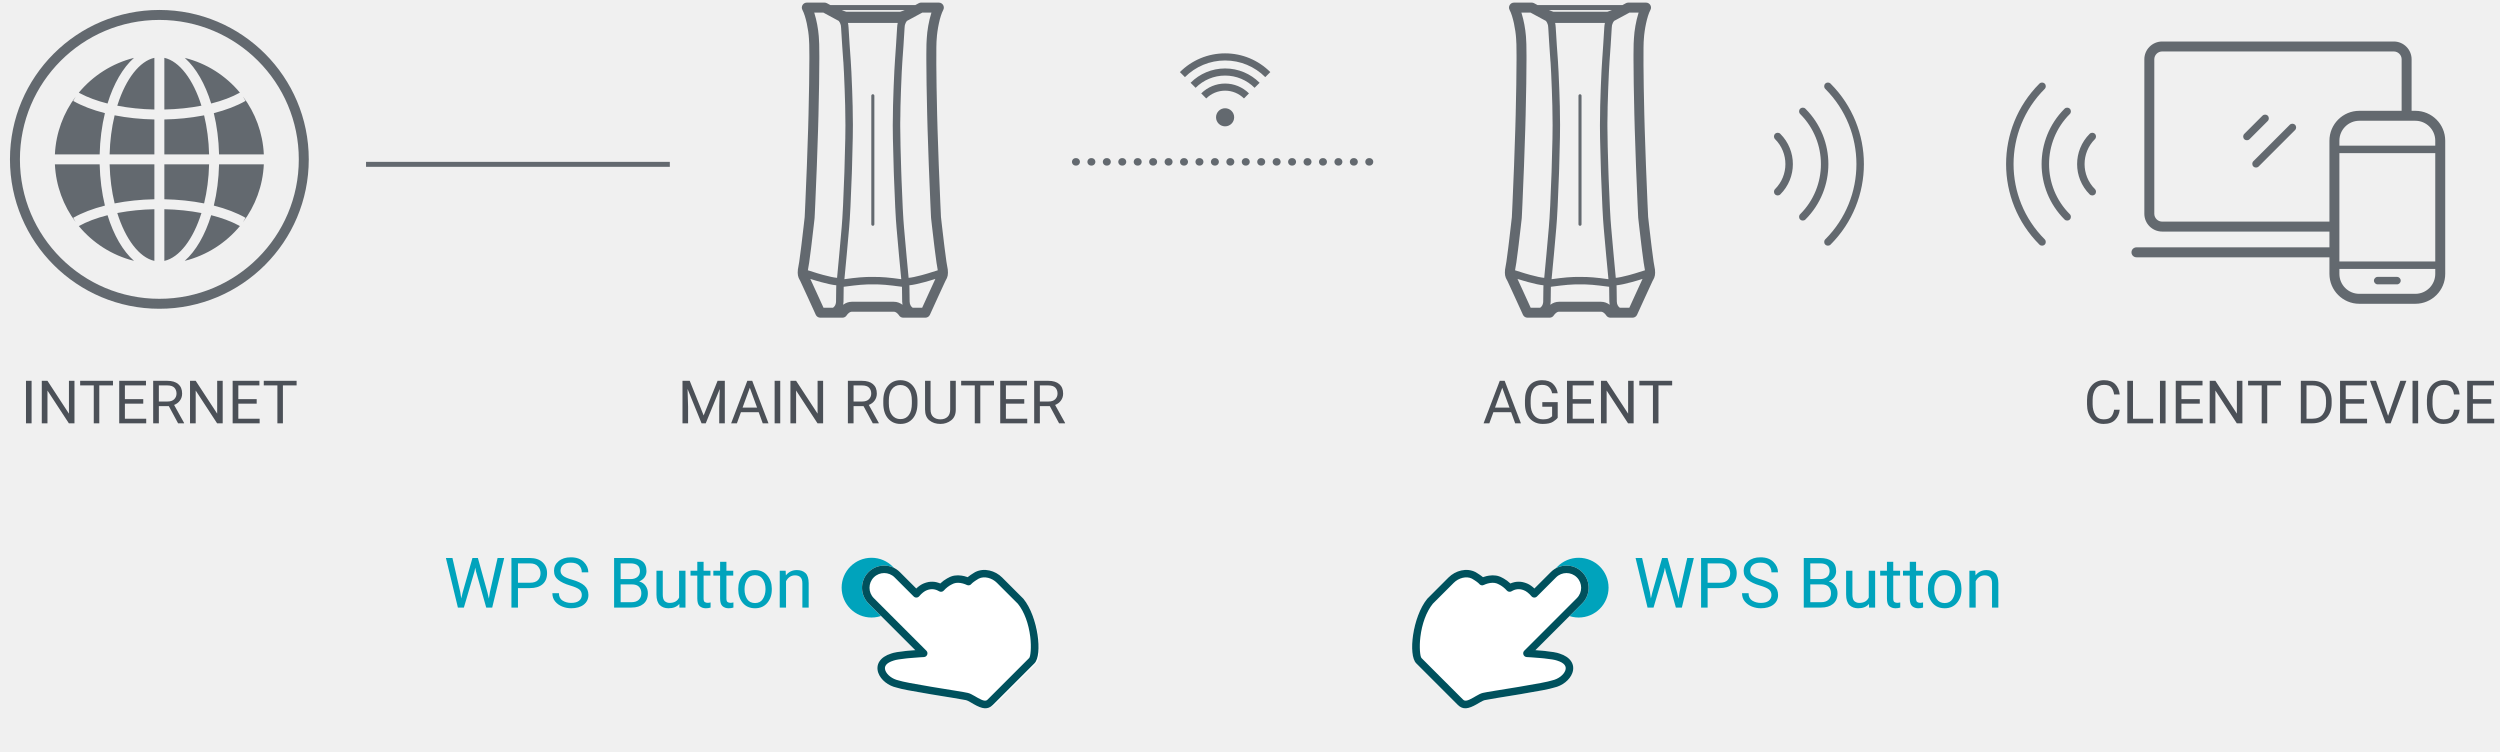
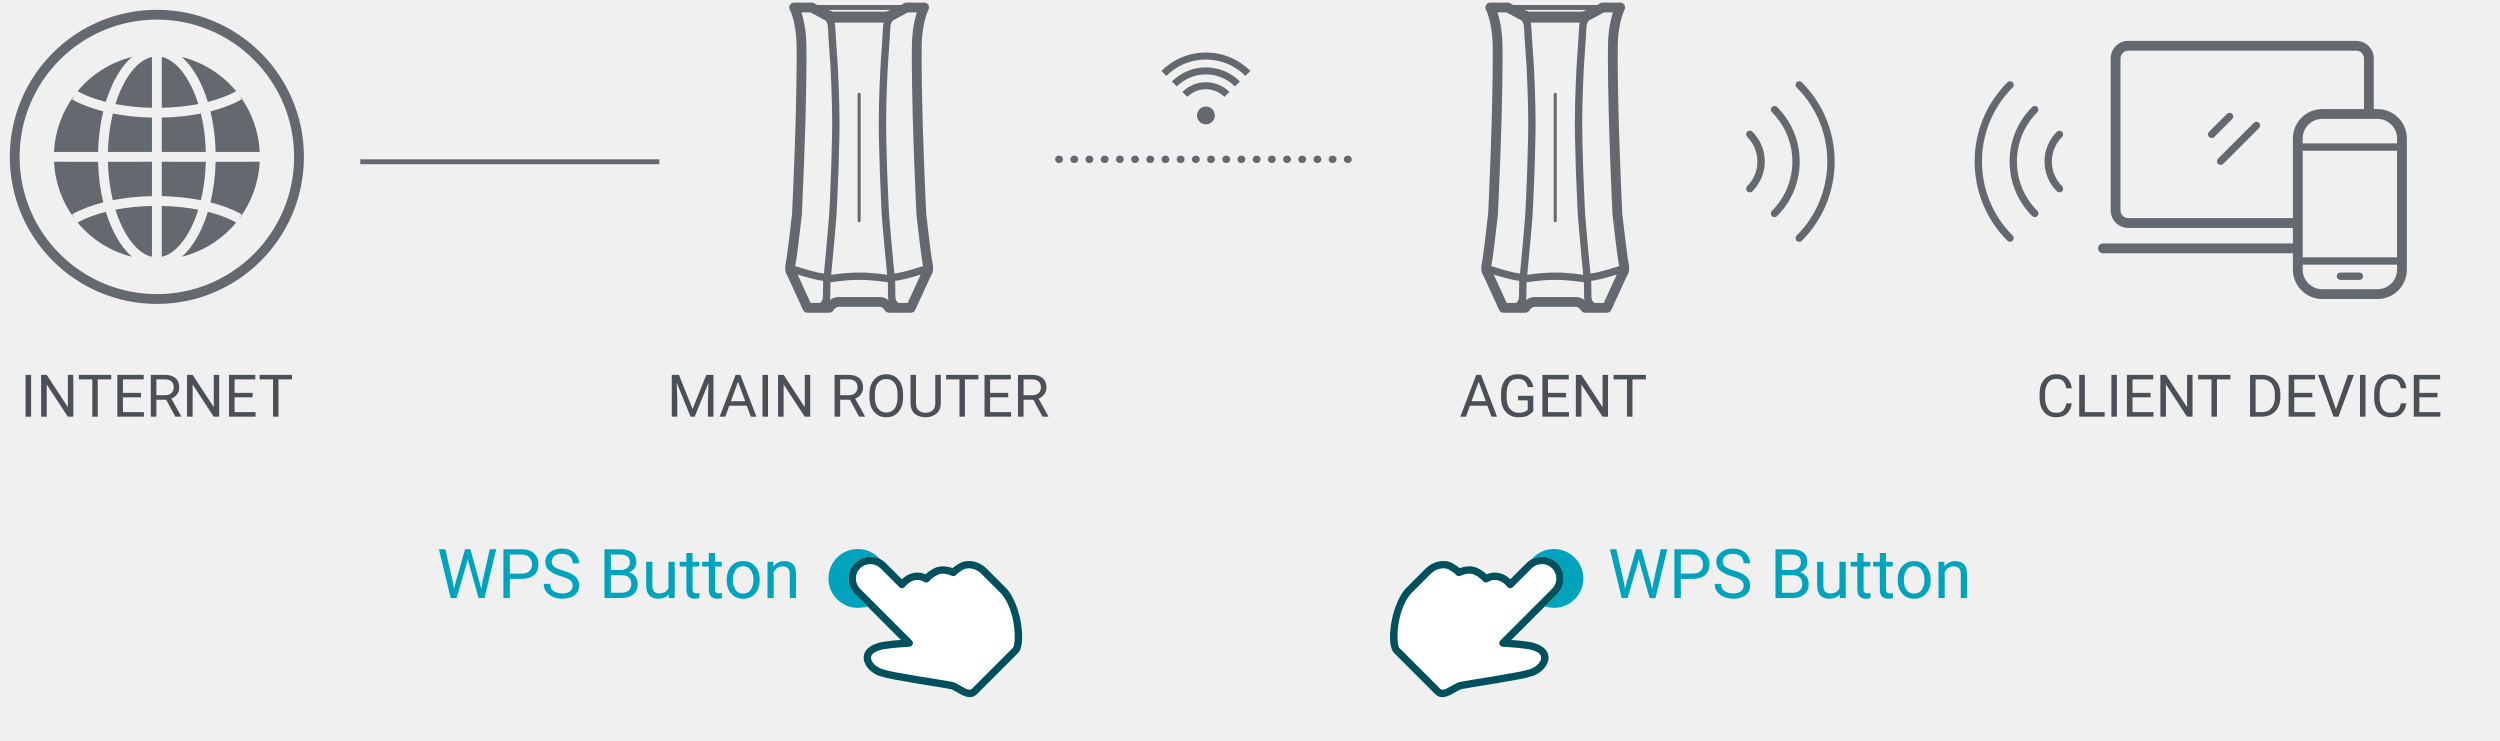
- <svg xmlns="http://www.w3.org/2000/svg" width="502px" height="151px" viewBox="0 0 502 151" version="1.1">
+ <svg xmlns="http://www.w3.org/2000/svg" width="510px" height="151px" viewBox="0 0 510 151" version="1.1">
  <g id="Setup-Wizard" stroke="none" stroke-width="1" fill="none" fill-rule="evenodd">
    <g id="00-setup-wizard_020-agent-mode_020-setup-via-wps_010-step-2" transform="translate(-469, -271)">
      <g id="content" transform="translate(270, 120)">
        <g id="pict_agent_mode_wps_client_wireless" transform="translate(199, 151)">
          <text id="Client-Device" font-family="Roboto-Regular, Roboto" font-size="12" font-weight="normal" fill="#4B5057">
-             <tspan x="418.372" y="85">CLIENT DEVICE</tspan>
+             <tspan x="415.372" y="85">CLIENT DEVICE</tspan>
          </text>
          <g id="ico_client_device" transform="translate(428, 1)" fill="#63696F" fill-rule="nonzero">
            <path d="M52.667,7.333 C54.646,7.333 56.25,8.938 56.25,10.917 L56.249,21.249 L57,21.25 C60.314,21.25 63,23.936 63,27.25 L63,54 C63,57.314 60.314,60 57,60 L45.75,60 C42.436,60 39.75,57.314 39.75,54 L39.75,50.666 L1,50.667 C0.448,50.667 0,50.219 0,49.667 C0,49.114 0.448,48.667 1,48.667 L39.75,48.666 L39.75,45.499 L6.167,45.5 C4.188,45.5 2.583,43.896 2.583,41.917 L2.583,10.917 C2.583,8.938 4.188,7.333 6.167,7.333 L52.667,7.333 Z M61,52.999 L41.75,52.999 L41.75,54 C41.75,56.209 43.541,58 45.75,58 L57,58 C59.209,58 61,56.209 61,54 L61,52.999 Z M53.312,54.6 C53.727,54.6 54.062,54.936 54.062,55.35 C54.062,55.764 53.727,56.1 53.312,56.1 L49.438,56.1 C49.023,56.1 48.688,55.764 48.688,55.35 C48.688,54.936 49.023,54.6 49.438,54.6 L53.312,54.6 Z M61,29.749 L41.75,29.749 L41.75,51.499 L61,51.499 L61,29.749 Z M52.667,9.333 L6.167,9.333 C5.292,9.333 4.583,10.042 4.583,10.917 L4.583,41.917 C4.583,42.791 5.292,43.5 6.167,43.5 L39.75,43.499 L39.75,27.25 C39.75,23.936 42.436,21.25 45.75,21.25 L54.249,21.249 L54.25,10.917 C54.25,10.042 53.541,9.333 52.667,9.333 Z M32.844,24.06 C33.137,24.353 33.137,24.827 32.844,25.12 L25.537,32.427 C25.244,32.72 24.769,32.72 24.476,32.427 C24.183,32.134 24.183,31.659 24.476,31.366 L31.783,24.06 C32.076,23.767 32.551,23.767 32.844,24.06 Z M57,23.25 L45.75,23.25 C43.541,23.25 41.75,25.041 41.75,27.25 L41.75,28.249 L61,28.249 L61,27.25 C61,25.041 59.209,23.25 57,23.25 Z M27.364,22.233 C27.657,22.526 27.657,23.001 27.364,23.294 L23.71,26.947 C23.417,27.24 22.943,27.24 22.65,26.947 C22.357,26.654 22.357,26.179 22.65,25.886 L26.303,22.233 C26.596,21.94 27.071,21.94 27.364,22.233 Z" id="Combined-Shape" />
          </g>
          <g id="ico_router_wreq_130be" transform="translate(143, 0)" fill="#63696F" fill-rule="nonzero">
            <path d="M22.571,0.524 C22.737,0.524 22.9,0.566 23.046,0.645 L23.746,1.023 L40.783,1.023 L41.485,0.645 C41.595,0.585 41.714,0.547 41.837,0.532 L41.961,0.524 L45.523,0.524 C46.281,0.524 46.763,1.334 46.403,2 C45.726,3.251 45.188,6.016 45.09,7.808 C44.956,8.85 44.989,15.285 45.179,23.027 C45.202,23.954 45.228,24.914 45.257,25.902 C45.326,28.234 45.41,30.694 45.507,33.231 C45.604,35.785 45.708,38.279 45.812,40.612 C45.834,41.102 45.855,41.564 45.875,41.994 L45.913,42.813 C45.931,43.201 45.944,43.472 45.946,43.553 C45.955,43.635 45.972,43.791 45.997,44.008 C46.037,44.37 46.083,44.774 46.132,45.209 C46.274,46.451 46.42,47.693 46.561,48.851 C46.599,49.166 46.637,49.471 46.673,49.766 C46.956,52.029 47.181,53.585 47.274,53.895 L47.31,54.074 C47.422,55.102 47.301,55.631 46.925,56.259 C46.878,56.338 46.861,56.367 46.843,56.405 C46.767,56.553 46.178,57.832 45.299,59.757 L45.289,59.777 C44.947,60.527 44.58,61.331 44.213,62.135 C44.006,62.591 44.006,62.591 43.859,62.912 C43.832,62.972 43.811,63.018 43.795,63.052 L43.76,63.13 C43.743,63.167 43.737,63.18 43.725,63.207 C43.563,63.563 43.207,63.792 42.815,63.792 L38.367,63.792 C38.017,63.792 37.692,63.609 37.511,63.309 C37.466,63.234 37.349,63.081 37.184,62.929 C36.946,62.71 36.707,62.594 36.485,62.594 L28.043,62.594 C27.823,62.594 27.585,62.709 27.348,62.928 C27.183,63.08 27.066,63.233 27.02,63.309 C26.84,63.609 26.515,63.792 26.164,63.792 L21.716,63.792 C21.324,63.792 20.969,63.563 20.806,63.207 C20.794,63.18 20.788,63.167 20.771,63.13 L20.736,63.052 C20.72,63.018 20.699,62.972 20.672,62.912 C20.526,62.591 20.526,62.591 20.318,62.135 C19.952,61.331 19.585,60.527 19.242,59.777 C19.237,59.767 19.237,59.767 19.233,59.757 C18.353,57.832 17.765,56.553 17.687,56.402 C17.672,56.373 17.655,56.342 17.614,56.275 L17.606,56.261 C17.23,55.636 17.109,55.104 17.218,54.077 L17.255,53.895 C17.348,53.585 17.573,52.029 17.855,49.766 C17.892,49.471 17.93,49.166 17.968,48.851 C18.109,47.693 18.254,46.451 18.396,45.209 C18.446,44.774 18.491,44.37 18.532,44.008 C18.556,43.791 18.573,43.635 18.578,43.614 C18.585,43.474 18.598,43.205 18.616,42.821 C18.646,42.18 18.68,41.449 18.716,40.639 C18.819,38.327 18.923,35.852 19.02,33.317 C19.118,30.75 19.203,28.261 19.272,25.902 C19.301,24.914 19.327,23.954 19.35,23.027 C19.457,18.7 19.515,14.751 19.52,11.926 L19.52,11.138 C19.516,9.377 19.488,8.165 19.435,7.736 C19.338,5.995 18.804,3.248 18.128,2 C17.768,1.334 18.25,0.524 19.008,0.524 L22.571,0.524 Z M19.71,56.006 L19.811,56.221 C20.083,56.808 20.503,57.724 21.052,58.926 C21.056,58.936 21.056,58.936 21.061,58.946 C21.404,59.697 21.771,60.501 22.138,61.306 C22.253,61.559 22.305,61.671 22.352,61.776 L22.359,61.792 L24.268,61.792 C24.593,61.569 24.811,61.217 24.864,60.73 L24.875,60.56 C24.88,60.14 24.88,60.14 24.893,59.187 L24.895,59.004 C24.907,58.146 24.907,58.126 24.911,57.798 C24.914,57.661 24.919,57.481 24.927,57.285 C24.183,57.218 23.152,56.995 21.886,56.65 C21.543,56.556 21.187,56.454 20.821,56.346 C20.45,56.236 20.078,56.122 19.71,56.006 Z M44.82,56.005 L44.404,56.136 C44.173,56.207 43.941,56.277 43.709,56.346 C43.343,56.454 42.987,56.556 42.644,56.65 C41.379,56.995 40.348,57.217 39.602,57.285 C39.611,57.481 39.616,57.662 39.619,57.801 C39.623,58.148 39.623,58.148 39.637,59.187 L39.639,59.366 C39.65,60.142 39.65,60.168 39.655,60.549 C39.671,61.133 39.9,61.542 40.262,61.792 L42.172,61.792 L42.179,61.776 C42.217,61.692 42.258,61.603 42.331,61.442 L42.394,61.306 C42.76,60.501 43.127,59.697 43.47,58.946 L43.48,58.926 C44.103,57.562 44.56,56.566 44.82,56.005 Z M32.372,57.106 L32.264,57.109 C32.228,57.11 32.192,57.111 32.157,57.112 L32.156,57.106 L32.072,57.104 C31.765,57.099 31.441,57.103 31.101,57.115 C30.249,57.145 29.34,57.223 28.364,57.339 C27.901,57.394 26.586,57.575 26.414,57.585 C26.414,57.674 26.412,57.754 26.411,57.821 C26.41,57.886 26.41,57.939 26.409,57.988 L26.408,58.086 C26.405,58.269 26.402,58.492 26.393,59.207 L26.391,59.386 C26.385,59.829 26.382,60.028 26.38,60.192 L26.378,60.312 C26.377,60.392 26.376,60.476 26.375,60.59 C26.369,60.803 26.346,61.005 26.308,61.196 C26.813,60.82 27.392,60.594 28.043,60.594 L36.485,60.594 C37.138,60.594 37.718,60.82 38.224,61.197 C38.185,61.003 38.161,60.797 38.155,60.58 C38.154,60.496 38.153,60.429 38.153,60.367 L38.15,60.19 C38.148,60.008 38.145,59.779 38.137,59.207 L38.135,59.024 C38.124,58.166 38.123,58.146 38.119,57.824 C38.118,57.756 38.116,57.675 38.113,57.585 L38.127,57.586 C38.008,57.584 36.64,57.395 36.166,57.339 C35.19,57.223 34.281,57.145 33.429,57.115 C33.058,57.102 32.705,57.099 32.372,57.106 Z M37.267,4.605 L27.261,4.605 L27.278,4.659 C27.296,4.731 27.311,4.811 27.325,4.9 L27.344,5.041 C27.368,5.224 27.382,5.402 27.39,5.527 C27.393,5.58 27.393,5.58 27.408,5.816 C27.427,6.131 27.427,6.131 27.454,6.577 C27.502,7.364 27.551,8.151 27.598,8.886 C27.606,9.017 27.606,9.017 27.614,9.148 C27.719,10.796 27.809,12.087 27.832,12.228 C27.908,13.205 28.013,15.457 28.097,17.697 L28.126,18.485 C28.2,20.574 28.251,22.518 28.237,23.244 C28.308,25.035 28.224,29.388 28.08,33.847 L28.046,34.877 C27.887,39.509 27.671,44.052 27.504,45.752 C27.463,46.209 27.409,46.82 27.345,47.543 C27.237,48.765 27.129,49.965 27.028,51.089 C27.016,51.212 27.016,51.212 27.005,51.335 C26.783,53.783 26.639,55.327 26.557,56.062 C26.918,56.014 27.738,55.903 28.187,55.849 C29.201,55.729 30.149,55.647 31.049,55.616 C31.475,55.601 31.882,55.598 32.267,55.608 L32.103,55.613 C32.535,55.598 32.995,55.599 33.482,55.616 C34.381,55.647 35.329,55.729 36.343,55.849 C36.793,55.903 37.613,56.014 37.975,56.062 C37.891,55.33 37.747,53.785 37.525,51.335 C37.514,51.212 37.514,51.212 37.503,51.089 C37.401,49.965 37.294,48.765 37.185,47.543 C37.121,46.82 37.067,46.209 37.027,45.76 C36.866,44.119 36.659,39.844 36.503,35.397 L36.467,34.369 C36.313,29.738 36.22,25.126 36.293,23.288 C36.278,22.495 36.337,20.337 36.42,18.087 L36.45,17.291 C36.534,15.168 36.634,13.096 36.712,12.133 C36.721,12.087 36.811,10.796 36.916,9.148 C36.918,9.116 36.92,9.091 36.921,9.071 L36.928,8.964 L36.933,8.886 C36.979,8.151 37.028,7.364 37.076,6.577 C37.103,6.131 37.103,6.131 37.123,5.816 C37.137,5.58 37.137,5.58 37.14,5.526 C37.148,5.402 37.163,5.224 37.186,5.041 C37.208,4.866 37.232,4.726 37.267,4.605 Z M44.038,2.524 L42.212,2.524 L39.1,4.207 C38.921,4.437 38.799,4.679 38.738,4.93 L38.699,5.046 C38.706,5.031 38.688,5.12 38.674,5.23 C38.656,5.375 38.643,5.525 38.637,5.618 C38.634,5.67 38.634,5.67 38.62,5.907 C38.601,6.222 38.601,6.222 38.573,6.669 C38.525,7.457 38.476,8.245 38.43,8.981 C38.427,9.014 38.426,9.038 38.425,9.059 L38.418,9.166 L38.413,9.244 C38.282,11.298 38.214,12.277 38.194,12.344 C38.122,13.27 38.022,15.392 37.94,17.548 L37.91,18.356 C37.833,20.503 37.779,22.539 37.792,23.303 C37.779,23.645 37.771,24.085 37.768,24.603 L37.768,25.437 C37.777,27.71 37.856,31.011 37.967,34.319 L38.002,35.341 L38.032,36.168 C38.183,40.282 38.372,44.107 38.521,45.62 C38.561,46.077 38.615,46.687 38.679,47.411 C38.788,48.632 38.895,49.831 38.997,50.953 C39.008,51.077 39.008,51.077 39.019,51.2 C39.212,53.33 39.374,55.055 39.449,55.792 C40.026,55.743 40.89,55.563 41.954,55.282 L42.249,55.202 C42.581,55.112 42.927,55.013 43.283,54.908 C43.962,54.707 44.646,54.491 45.301,54.276 L45.307,54.273 L45.296,54.22 C45.162,53.601 44.975,52.29 44.728,50.33 L44.689,50.013 C44.652,49.717 44.614,49.41 44.575,49.093 C44.434,47.929 44.287,46.682 44.145,45.435 C44.095,44.999 44.05,44.594 44.009,44.23 C43.985,44.012 43.967,43.856 43.953,43.712 C43.946,43.569 43.933,43.296 43.915,42.907 C43.884,42.259 43.851,41.519 43.814,40.701 C43.71,38.364 43.606,35.866 43.508,33.307 C43.411,30.765 43.327,28.299 43.258,25.961 C43.229,24.969 43.202,24.007 43.179,23.076 C43.073,18.758 43.015,14.888 43.009,12.08 L43.008,11.015 C43.013,9.255 43.043,8.056 43.099,7.627 C43.176,6.191 43.503,4.218 44,2.641 L44.038,2.524 Z M22.319,2.524 L20.493,2.524 L20.529,2.634 C20.986,4.081 21.298,5.854 21.404,7.222 L21.426,7.556 C21.486,8.038 21.518,9.363 21.521,11.281 L21.521,11.819 C21.518,14.671 21.459,18.656 21.349,23.076 C21.326,24.007 21.3,24.969 21.271,25.961 C21.202,28.326 21.116,30.821 21.018,33.393 C20.921,35.933 20.818,38.412 20.714,40.729 C20.677,41.54 20.644,42.273 20.613,42.915 C20.595,43.301 20.582,43.57 20.57,43.772 C20.561,43.856 20.544,44.012 20.52,44.23 C20.479,44.594 20.433,44.999 20.383,45.435 C20.241,46.682 20.095,47.929 19.953,49.093 C19.915,49.41 19.877,49.717 19.84,50.013 C19.566,52.21 19.363,53.648 19.221,54.274 C19.884,54.491 20.568,54.707 21.247,54.908 C21.603,55.013 21.949,55.112 22.281,55.202 C23.482,55.53 24.453,55.738 25.081,55.792 C25.156,55.051 25.319,53.328 25.511,51.2 C25.523,51.077 25.523,51.077 25.534,50.953 C25.635,49.831 25.743,48.632 25.851,47.411 C25.915,46.687 25.969,46.077 26.01,45.613 C26.346,42.207 26.885,27.019 26.738,23.26 C26.766,21.68 26.489,14.311 26.35,12.44 C26.347,12.425 26.344,12.405 26.34,12.378 L26.329,12.279 C26.29,11.904 26.225,10.941 26.117,9.244 C26.109,9.112 26.109,9.112 26.101,8.981 L26.029,7.844 C26.005,7.457 25.981,7.063 25.957,6.669 C25.93,6.222 25.93,6.222 25.91,5.907 C25.896,5.67 25.896,5.67 25.893,5.619 C25.887,5.525 25.875,5.375 25.856,5.23 C25.842,5.12 25.825,5.031 25.831,5.046 L25.793,4.93 C25.731,4.68 25.61,4.437 25.431,4.208 L22.319,2.524 Z M32.265,18.919 C32.433,18.919 32.573,19.057 32.573,19.225 L32.573,45.032 C32.573,45.178 32.47,45.3 32.335,45.332 L32.265,45.34 C32.097,45.34 31.957,45.202 31.957,45.032 L31.957,19.225 C31.957,19.057 32.097,18.919 32.265,18.919 Z M38.677,2.023 L26.023,2.023 L26.157,2.076 C26.244,2.11 26.32,2.139 26.375,2.16 L26.441,2.185 C26.555,2.228 26.655,2.264 26.735,2.292 L26.871,2.337 C26.925,2.354 26.957,2.362 26.963,2.362 L37.737,2.362 C37.753,2.362 37.955,2.3 38.259,2.185 C38.307,2.167 38.412,2.126 38.543,2.076 L38.677,2.023 Z" id="Combined-Shape" />
          </g>
          <text id="Main-Router" font-family="Roboto-Regular, Roboto" font-size="12" font-weight="normal" fill="#4B5057">
            <tspan x="136.059" y="85">MAIN ROUTER</tspan>
          </text>
          <text id="Agent-(WNRFQQ-112BE)" font-family="Roboto-Regular, Roboto" font-size="12" font-weight="normal" fill="#4B5057">
            <tspan x="297.731" y="85">AGENT</tspan>
          </text>
          <g id="Group-7" transform="translate(89, 109)" fill="#00A3BC">
            <g id="ico_wps_button" transform="translate(80, 3)">
              <rect id="Rectangle" x="0" y="0" width="12" height="12" rx="6" />
            </g>
            <text id="WPS-Button" font-family="Roboto-Medium, Roboto" font-size="14" font-weight="400">
              <tspan x="0.119" y="13">WPS Button</tspan>
            </text>
          </g>
          <g id="Group-7" transform="translate(311, 109)" fill="#00A3BC">
            <g id="ico_wps_button" transform="translate(0, 3)">
              <rect id="Rectangle" x="0" y="0" width="12" height="12" rx="6" />
            </g>
            <text id="WPS-Button" font-family="Roboto-Medium, Roboto" font-size="14" font-weight="400">
              <tspan x="17" y="13">WPS Button</tspan>
            </text>
          </g>
          <g id="ico_hand_right" transform="translate(165, 102)">
            <path d="M26.243,10.7 C26.243,8.657 24.587,7 22.543,7 C20.5,7 18.844,8.657 18.844,10.7 L18.844,25.624 C18.844,25.624 15.181,22.309 13.89,21.713 C10.053,19.701 9.159,23.761 10.748,26.22 C11.766,28.231 18.148,36.748 18.844,37.891 C19.539,39.033 19.452,42.013 21.327,42.013 L33.147,42.013 C34.525,42.013 39.479,37.021 40,31.956 L40,26.003 C40,24.531 39.181,22.669 37.46,22.105 C35.903,21.7 35.381,21.8 35.381,21.8 C35.381,21.8 34.708,19.609 32.886,19.118 C32.104,18.845 31.259,18.77 30.564,18.813 C30.365,18 29.844,16.982 28.578,16.433 C27.907,16.113 26.963,16.063 26.243,16.128 C26.243,15.244 26.243,10.7 26.243,10.7 Z" id="Stroke-1" fill="#FFFFFF" transform="translate(25, 24.5063) rotate(-45) translate(-25, -24.5063)" />
            <g id="Group" fill-rule="nonzero">
              <path d="M21.59,5.79 C24.047,5.79 26.039,7.782 26.039,10.24 L26.039,14.895 L26.1,14.896 C26.68,14.917 27.236,15.011 27.699,15.189 L27.922,15.284 C29.018,15.76 29.739,16.559 30.131,17.529 L30.156,17.594 L30.221,17.595 C30.772,17.613 31.327,17.695 31.831,17.839 L32.127,17.933 C33.019,18.174 33.739,18.736 34.306,19.505 C34.551,19.838 34.743,20.169 34.887,20.47 L34.942,20.591 L35.057,20.601 C35.427,20.639 35.896,20.722 36.482,20.866 L36.74,20.932 C38.636,21.553 39.796,23.543 39.796,25.542 L39.792,31.573 C39.314,36.218 34.54,42.302 32.193,42.302 L20.373,42.302 C18.914,42.302 18.282,41.357 17.772,39.468 C17.746,39.37 17.655,39.025 17.63,38.929 L17.627,38.92 L17.625,38.907 L17.58,38.741 C17.448,38.256 17.354,37.993 17.249,37.82 C17.103,37.58 16.651,36.938 15.803,35.758 C15.808,35.765 15.203,34.927 14.555,34.028 L14.312,33.689 C13.865,33.069 13.431,32.466 13.195,32.136 C13.172,32.104 13.155,32.081 13.141,32.061 L13.067,31.958 L13.013,31.882 C10.857,28.867 9.568,26.973 9.165,26.167 C8.244,24.742 8.026,22.84 8.652,21.51 C9.418,19.883 11.176,19.483 13.25,20.572 C13.785,20.818 14.597,21.403 15.663,22.266 C15.79,22.369 15.92,22.475 16.052,22.584 C16.588,23.027 17.141,23.501 17.68,23.974 L17.139,23.504 L17.14,10.24 C17.14,7.852 19.02,5.904 21.38,5.795 L21.59,5.79 Z" id="Stroke-1" fill="#FFFFFF" transform="translate(24.0461, 24.0461) rotate(-45) translate(-24.0461, -24.0461)" />
              <path d="M21.59,5.79 C24.047,5.79 26.039,7.782 26.039,10.24 L26.039,14.895 L26.1,14.896 C26.68,14.917 27.236,15.011 27.699,15.189 L27.922,15.284 C29.018,15.76 29.739,16.559 30.131,17.529 L30.156,17.594 L30.221,17.595 C30.772,17.613 31.327,17.695 31.831,17.839 L32.127,17.933 C33.019,18.174 33.739,18.736 34.306,19.505 C34.551,19.838 34.743,20.169 34.887,20.47 L34.942,20.591 L35.057,20.601 C35.427,20.639 35.896,20.722 36.482,20.866 L36.74,20.932 C38.636,21.553 39.796,23.543 39.796,25.542 L39.792,31.573 C39.314,36.218 34.54,42.302 32.193,42.302 L20.373,42.302 C18.914,42.302 18.282,41.357 17.772,39.468 C17.746,39.37 17.655,39.025 17.63,38.929 L17.627,38.92 L17.625,38.907 L17.58,38.741 C17.448,38.256 17.354,37.993 17.249,37.82 C17.103,37.58 16.651,36.938 15.803,35.758 C15.808,35.765 15.203,34.927 14.555,34.028 L14.312,33.689 C13.865,33.069 13.431,32.466 13.195,32.136 C13.172,32.104 13.155,32.081 13.141,32.061 L13.067,31.958 L13.013,31.882 C10.857,28.867 9.568,26.973 9.165,26.167 C8.244,24.742 8.026,22.84 8.652,21.51 C9.418,19.883 11.176,19.483 13.25,20.572 C13.785,20.818 14.597,21.403 15.663,22.266 C15.79,22.369 15.92,22.475 16.052,22.584 C16.588,23.027 17.141,23.501 17.68,23.974 L17.139,23.504 L17.14,10.24 C17.14,7.852 19.02,5.904 21.38,5.795 L21.59,5.79 Z M19.092,38.591 C19.126,38.719 19.198,38.995 19.22,39.077 C19.565,40.353 19.865,40.802 20.373,40.802 L32.193,40.802 C32.595,40.802 34.072,39.59 35.351,37.961 C36.97,35.897 38.08,33.554 38.296,31.496 L38.296,25.542 C38.296,24.141 37.488,22.756 36.318,22.37 C35.366,22.123 34.796,22.058 34.538,22.081 C34.536,22.082 34.536,22.082 34.568,22.076 C34.192,22.148 33.823,21.925 33.711,21.56 C33.693,21.501 33.647,21.378 33.573,21.213 C33.447,20.933 33.288,20.653 33.098,20.395 C32.717,19.878 32.263,19.524 31.685,19.366 C31.06,19.147 30.33,19.06 29.656,19.101 C29.294,19.123 28.968,18.883 28.882,18.531 C28.678,17.698 28.189,17.035 27.301,16.649 C26.843,16.431 26.087,16.349 25.356,16.414 C24.917,16.454 24.539,16.108 24.539,15.667 L24.539,10.24 C24.539,8.611 23.219,7.29 21.59,7.29 C19.96,7.29 18.64,8.61 18.64,10.24 L18.64,25.163 C18.64,25.814 17.869,26.156 17.386,25.72 C17.251,25.597 17.009,25.381 16.691,25.102 C16.162,24.637 15.619,24.173 15.096,23.741 C14.968,23.634 14.842,23.531 14.719,23.432 C13.754,22.65 13.002,22.109 12.588,21.917 C11.182,21.18 10.38,21.363 10.009,22.149 C9.616,22.984 9.772,24.343 10.464,25.421 C10.855,26.194 12.141,28.084 14.233,31.01 C14.256,31.041 14.273,31.065 14.287,31.085 L14.361,31.188 L14.414,31.263 C15.036,32.131 17.029,34.894 17.021,34.882 C17.904,36.111 18.354,36.751 18.53,37.04 C18.752,37.404 18.884,37.797 19.083,38.553 L19.075,38.528 L19.081,38.55 L19.092,38.591 Z" id="Stroke-1" fill="#00515D" transform="translate(24.0461, 24.0461) rotate(-45) translate(-24.0461, -24.0461)" />
            </g>
          </g>
          <g id="ico_hand_left" transform="translate(277, 102)" fill-rule="nonzero">
            <g id="Group" transform="translate(26.0461, 24.0461) scale(-1, 1) translate(-26.0461, -24.0461)translate(2, 0)">
              <path d="M21.59,5.79 C24.047,5.79 26.039,7.782 26.039,10.24 L26.039,14.895 L26.1,14.896 C26.68,14.917 27.236,15.011 27.699,15.189 L27.922,15.284 C29.018,15.76 29.739,16.559 30.131,17.529 L30.156,17.594 L30.221,17.595 C30.772,17.613 31.327,17.695 31.831,17.839 L32.127,17.933 C33.019,18.174 33.739,18.736 34.306,19.505 C34.551,19.838 34.743,20.169 34.887,20.47 L34.942,20.591 L35.057,20.601 C35.427,20.639 35.896,20.722 36.482,20.866 L36.74,20.932 C38.636,21.553 39.796,23.543 39.796,25.542 L39.792,31.573 C39.314,36.218 34.54,42.302 32.193,42.302 L20.373,42.302 C18.914,42.302 18.282,41.357 17.772,39.468 C17.746,39.37 17.655,39.025 17.63,38.929 L17.627,38.92 L17.625,38.907 L17.58,38.741 C17.448,38.256 17.354,37.993 17.249,37.82 C17.103,37.58 16.651,36.938 15.803,35.758 C15.808,35.765 15.203,34.927 14.555,34.028 L14.312,33.689 C13.865,33.069 13.431,32.466 13.195,32.136 C13.172,32.104 13.155,32.081 13.141,32.061 L13.067,31.958 L13.013,31.882 C10.857,28.867 9.568,26.973 9.165,26.167 C8.244,24.742 8.026,22.84 8.652,21.51 C9.418,19.883 11.176,19.483 13.25,20.572 C13.785,20.818 14.597,21.403 15.663,22.266 C15.79,22.369 15.92,22.475 16.052,22.584 C16.588,23.027 17.141,23.501 17.68,23.974 L17.139,23.504 L17.14,10.24 C17.14,7.852 19.02,5.904 21.38,5.795 L21.59,5.79 Z" id="Stroke-1" fill="#FFFFFF" transform="translate(24.0461, 24.0461) rotate(-45) translate(-24.0461, -24.0461)" />
              <path d="M21.59,5.79 C24.047,5.79 26.039,7.782 26.039,10.24 L26.039,14.895 L26.1,14.896 C26.68,14.917 27.236,15.011 27.699,15.189 L27.922,15.284 C29.018,15.76 29.739,16.559 30.131,17.529 L30.156,17.594 L30.221,17.595 C30.772,17.613 31.327,17.695 31.831,17.839 L32.127,17.933 C33.019,18.174 33.739,18.736 34.306,19.505 C34.551,19.838 34.743,20.169 34.887,20.47 L34.942,20.591 L35.057,20.601 C35.427,20.639 35.896,20.722 36.482,20.866 L36.74,20.932 C38.636,21.553 39.796,23.543 39.796,25.542 L39.792,31.573 C39.314,36.218 34.54,42.302 32.193,42.302 L20.373,42.302 C18.914,42.302 18.282,41.357 17.772,39.468 C17.746,39.37 17.655,39.025 17.63,38.929 L17.627,38.92 L17.625,38.907 L17.58,38.741 C17.448,38.256 17.354,37.993 17.249,37.82 C17.103,37.58 16.651,36.938 15.803,35.758 C15.808,35.765 15.203,34.927 14.555,34.028 L14.312,33.689 C13.865,33.069 13.431,32.466 13.195,32.136 C13.172,32.104 13.155,32.081 13.141,32.061 L13.067,31.958 L13.013,31.882 C10.857,28.867 9.568,26.973 9.165,26.167 C8.244,24.742 8.026,22.84 8.652,21.51 C9.418,19.883 11.176,19.483 13.25,20.572 C13.785,20.818 14.597,21.403 15.663,22.266 C15.79,22.369 15.92,22.475 16.052,22.584 C16.588,23.027 17.141,23.501 17.68,23.974 L17.139,23.504 L17.14,10.24 C17.14,7.852 19.02,5.904 21.38,5.795 L21.59,5.79 Z M19.092,38.591 C19.126,38.719 19.198,38.995 19.22,39.077 C19.565,40.353 19.865,40.802 20.373,40.802 L32.193,40.802 C32.595,40.802 34.072,39.59 35.351,37.961 C36.97,35.897 38.08,33.554 38.296,31.496 L38.296,25.542 C38.296,24.141 37.488,22.756 36.318,22.37 C35.366,22.123 34.796,22.058 34.538,22.081 C34.536,22.082 34.536,22.082 34.568,22.076 C34.192,22.148 33.823,21.925 33.711,21.56 C33.693,21.501 33.647,21.378 33.573,21.213 C33.447,20.933 33.288,20.653 33.098,20.395 C32.717,19.878 32.263,19.524 31.685,19.366 C31.06,19.147 30.33,19.06 29.656,19.101 C29.294,19.123 28.968,18.883 28.882,18.531 C28.678,17.698 28.189,17.035 27.301,16.649 C26.843,16.431 26.087,16.349 25.356,16.414 C24.917,16.454 24.539,16.108 24.539,15.667 L24.539,10.24 C24.539,8.611 23.219,7.29 21.59,7.29 C19.96,7.29 18.64,8.61 18.64,10.24 L18.64,25.163 C18.64,25.814 17.869,26.156 17.386,25.72 C17.251,25.597 17.009,25.381 16.691,25.102 C16.162,24.637 15.619,24.173 15.096,23.741 C14.968,23.634 14.842,23.531 14.719,23.432 C13.754,22.65 13.002,22.109 12.588,21.917 C11.182,21.18 10.38,21.363 10.009,22.149 C9.616,22.984 9.772,24.343 10.464,25.421 C10.855,26.194 12.141,28.084 14.233,31.01 C14.256,31.041 14.273,31.065 14.287,31.085 L14.361,31.188 L14.414,31.263 C15.036,32.131 17.029,34.894 17.021,34.882 C17.904,36.111 18.354,36.751 18.53,37.04 C18.752,37.404 18.884,37.797 19.083,38.553 L19.075,38.528 L19.081,38.55 L19.092,38.591 Z" id="Stroke-1" fill="#00515D" transform="translate(24.0461, 24.0461) rotate(-45) translate(-24.0461, -24.0461)" />
            </g>
          </g>
          <g id="ico_wireless_signal_left" transform="translate(392, 15)" fill="#63696F" fill-rule="nonzero">
            <g id="Group-19" transform="translate(18.0465, 17.9535) rotate(-45) translate(-18.0465, -17.9535)translate(6.2437, 6.1508)">
              <path d="M22.856,14.262 C23.27,14.262 23.606,14.597 23.606,15.012 C23.606,15.426 23.27,15.762 22.856,15.762 C18.938,15.762 15.762,18.938 15.762,22.856 C15.762,23.27 15.426,23.606 15.012,23.606 C14.597,23.606 14.262,23.27 14.262,22.856 C14.262,18.109 18.109,14.262 22.856,14.262 Z M22.856,7.131 C23.27,7.131 23.606,7.467 23.606,7.881 C23.606,8.295 23.27,8.631 22.856,8.631 C14.999,8.631 8.631,14.999 8.631,22.856 C8.631,23.27 8.295,23.606 7.881,23.606 C7.467,23.606 7.131,23.27 7.131,22.856 C7.131,14.171 14.171,7.131 22.856,7.131 Z M22.856,-1.0658141e-14 C23.27,-1.0658141e-14 23.606,0.336 23.606,0.75 C23.606,1.164 23.27,1.5 22.856,1.5 C11.061,1.5 1.5,11.061 1.5,22.856 C1.5,23.27 1.164,23.606 0.75,23.606 C0.336,23.606 -4.26325641e-14,23.27 -4.26325641e-14,22.856 C-4.26325641e-14,10.233 10.233,-1.0658141e-14 22.856,-1.0658141e-14 Z" id="Combined-Shape" />
            </g>
          </g>
          <g id="ico_wireless_signal_right" transform="translate(349, 15)" fill="#63696F" fill-rule="nonzero">
            <g id="Group-19" transform="translate(18.0465, 17.9535) scale(-1, 1) rotate(-45) translate(-18.0465, -17.9535)translate(6.2437, 6.1508)">
              <path d="M22.856,14.262 C23.27,14.262 23.606,14.597 23.606,15.012 C23.606,15.426 23.27,15.762 22.856,15.762 C18.938,15.762 15.762,18.938 15.762,22.856 C15.762,23.27 15.426,23.606 15.012,23.606 C14.597,23.606 14.262,23.27 14.262,22.856 C14.262,18.109 18.109,14.262 22.856,14.262 Z M22.856,7.131 C23.27,7.131 23.606,7.467 23.606,7.881 C23.606,8.295 23.27,8.631 22.856,8.631 C14.999,8.631 8.631,14.999 8.631,22.856 C8.631,23.27 8.295,23.606 7.881,23.606 C7.467,23.606 7.131,23.27 7.131,22.856 C7.131,14.171 14.171,7.131 22.856,7.131 Z M22.856,0 C23.27,0 23.606,0.336 23.606,0.75 C23.606,1.164 23.27,1.5 22.856,1.5 C11.061,1.5 1.5,11.061 1.5,22.856 C1.5,23.27 1.164,23.606 0.75,23.606 C0.336,23.606 -1.0658141e-14,23.27 -1.0658141e-14,22.856 C-1.0658141e-14,10.233 10.233,0 22.856,0 Z" id="Combined-Shape" />
            </g>
          </g>
          <g id="ico_router_wreq_130be" transform="translate(285, 0)" fill="#63696F" fill-rule="nonzero">
            <path d="M22.571,0.524 C22.737,0.524 22.9,0.566 23.046,0.645 L23.746,1.023 L40.783,1.023 L41.485,0.645 C41.595,0.585 41.714,0.547 41.837,0.532 L41.961,0.524 L45.523,0.524 C46.281,0.524 46.763,1.334 46.403,2 C45.726,3.251 45.188,6.016 45.09,7.808 C44.956,8.85 44.989,15.285 45.179,23.027 C45.202,23.954 45.228,24.914 45.257,25.902 C45.326,28.234 45.41,30.694 45.507,33.231 C45.604,35.785 45.708,38.279 45.812,40.612 C45.834,41.102 45.855,41.564 45.875,41.994 L45.913,42.813 C45.931,43.201 45.944,43.472 45.946,43.553 C45.955,43.635 45.972,43.791 45.997,44.008 C46.037,44.37 46.083,44.774 46.132,45.209 C46.274,46.451 46.42,47.693 46.561,48.851 C46.599,49.166 46.637,49.471 46.673,49.766 C46.956,52.029 47.181,53.585 47.274,53.895 L47.31,54.074 C47.422,55.102 47.301,55.631 46.925,56.259 C46.878,56.338 46.861,56.367 46.843,56.405 C46.767,56.553 46.178,57.832 45.299,59.757 L45.289,59.777 C44.947,60.527 44.58,61.331 44.213,62.135 C44.006,62.591 44.006,62.591 43.859,62.912 C43.832,62.972 43.811,63.018 43.795,63.052 L43.76,63.13 C43.743,63.167 43.737,63.18 43.725,63.207 C43.563,63.563 43.207,63.792 42.815,63.792 L38.367,63.792 C38.017,63.792 37.692,63.609 37.511,63.309 C37.466,63.234 37.349,63.081 37.184,62.929 C36.946,62.71 36.707,62.594 36.485,62.594 L28.043,62.594 C27.823,62.594 27.585,62.709 27.348,62.928 C27.183,63.08 27.066,63.233 27.02,63.309 C26.84,63.609 26.515,63.792 26.164,63.792 L21.716,63.792 C21.324,63.792 20.969,63.563 20.806,63.207 C20.794,63.18 20.788,63.167 20.771,63.13 L20.736,63.052 C20.72,63.018 20.699,62.972 20.672,62.912 C20.526,62.591 20.526,62.591 20.318,62.135 C19.952,61.331 19.585,60.527 19.242,59.777 C19.237,59.767 19.237,59.767 19.233,59.757 C18.353,57.832 17.765,56.553 17.687,56.402 C17.672,56.373 17.655,56.342 17.614,56.275 L17.606,56.261 C17.23,55.636 17.109,55.104 17.218,54.077 L17.255,53.895 C17.348,53.585 17.573,52.029 17.855,49.766 C17.892,49.471 17.93,49.166 17.968,48.851 C18.109,47.693 18.254,46.451 18.396,45.209 C18.446,44.774 18.491,44.37 18.532,44.008 C18.556,43.791 18.573,43.635 18.578,43.614 C18.585,43.474 18.598,43.205 18.616,42.821 C18.646,42.18 18.68,41.449 18.716,40.639 C18.819,38.327 18.923,35.852 19.02,33.317 C19.118,30.75 19.203,28.261 19.272,25.902 C19.301,24.914 19.327,23.954 19.35,23.027 C19.457,18.7 19.515,14.751 19.52,11.926 L19.52,11.138 C19.516,9.377 19.488,8.165 19.435,7.736 C19.338,5.995 18.804,3.248 18.128,2 C17.768,1.334 18.25,0.524 19.008,0.524 L22.571,0.524 Z M19.71,56.006 L19.811,56.221 C20.083,56.808 20.503,57.724 21.052,58.926 C21.056,58.936 21.056,58.936 21.061,58.946 C21.404,59.697 21.771,60.501 22.138,61.306 C22.253,61.559 22.305,61.671 22.352,61.776 L22.359,61.792 L24.268,61.792 C24.593,61.569 24.811,61.217 24.864,60.73 L24.875,60.56 C24.88,60.14 24.88,60.14 24.893,59.187 L24.895,59.004 C24.907,58.146 24.907,58.126 24.911,57.798 C24.914,57.661 24.919,57.481 24.927,57.285 C24.183,57.218 23.152,56.995 21.886,56.65 C21.543,56.556 21.187,56.454 20.821,56.346 C20.45,56.236 20.078,56.122 19.71,56.006 Z M44.82,56.005 L44.404,56.136 C44.173,56.207 43.941,56.277 43.709,56.346 C43.343,56.454 42.987,56.556 42.644,56.65 C41.379,56.995 40.348,57.217 39.602,57.285 C39.611,57.481 39.616,57.662 39.619,57.801 C39.623,58.148 39.623,58.148 39.637,59.187 L39.639,59.366 C39.65,60.142 39.65,60.168 39.655,60.549 C39.671,61.133 39.9,61.542 40.262,61.792 L42.172,61.792 L42.179,61.776 C42.217,61.692 42.258,61.603 42.331,61.442 L42.394,61.306 C42.76,60.501 43.127,59.697 43.47,58.946 L43.48,58.926 C44.103,57.562 44.56,56.566 44.82,56.005 Z M32.372,57.106 L32.264,57.109 C32.228,57.11 32.192,57.111 32.157,57.112 L32.156,57.106 L32.072,57.104 C31.765,57.099 31.441,57.103 31.101,57.115 C30.249,57.145 29.34,57.223 28.364,57.339 C27.901,57.394 26.586,57.575 26.414,57.585 C26.414,57.674 26.412,57.754 26.411,57.821 C26.41,57.886 26.41,57.939 26.409,57.988 L26.408,58.086 C26.405,58.269 26.402,58.492 26.393,59.207 L26.391,59.386 C26.385,59.829 26.382,60.028 26.38,60.192 L26.378,60.312 C26.377,60.392 26.376,60.476 26.375,60.59 C26.369,60.803 26.346,61.005 26.308,61.196 C26.813,60.82 27.392,60.594 28.043,60.594 L36.485,60.594 C37.138,60.594 37.718,60.82 38.224,61.197 C38.185,61.003 38.161,60.797 38.155,60.58 C38.154,60.496 38.153,60.429 38.153,60.367 L38.15,60.19 C38.148,60.008 38.145,59.779 38.137,59.207 L38.135,59.024 C38.124,58.166 38.123,58.146 38.119,57.824 C38.118,57.756 38.116,57.675 38.113,57.585 L38.127,57.586 C38.008,57.584 36.64,57.395 36.166,57.339 C35.19,57.223 34.281,57.145 33.429,57.115 C33.058,57.102 32.705,57.099 32.372,57.106 Z M37.267,4.605 L27.261,4.605 L27.278,4.659 C27.296,4.731 27.311,4.811 27.325,4.9 L27.344,5.041 C27.368,5.224 27.382,5.402 27.39,5.527 C27.393,5.58 27.393,5.58 27.408,5.816 C27.427,6.131 27.427,6.131 27.454,6.577 C27.502,7.364 27.551,8.151 27.598,8.886 C27.606,9.017 27.606,9.017 27.614,9.148 C27.719,10.796 27.809,12.087 27.832,12.228 C27.908,13.205 28.013,15.457 28.097,17.697 L28.126,18.485 C28.2,20.574 28.251,22.518 28.237,23.244 C28.308,25.035 28.224,29.388 28.08,33.847 L28.046,34.877 C27.887,39.509 27.671,44.052 27.504,45.752 C27.463,46.209 27.409,46.82 27.345,47.543 C27.237,48.765 27.129,49.965 27.028,51.089 C27.016,51.212 27.016,51.212 27.005,51.335 C26.783,53.783 26.639,55.327 26.557,56.062 C26.918,56.014 27.738,55.903 28.187,55.849 C29.201,55.729 30.149,55.647 31.049,55.616 C31.475,55.601 31.882,55.598 32.267,55.608 L32.103,55.613 C32.535,55.598 32.995,55.599 33.482,55.616 C34.381,55.647 35.329,55.729 36.343,55.849 C36.793,55.903 37.613,56.014 37.975,56.062 C37.891,55.33 37.747,53.785 37.525,51.335 C37.514,51.212 37.514,51.212 37.503,51.089 C37.401,49.965 37.294,48.765 37.185,47.543 C37.121,46.82 37.067,46.209 37.027,45.76 C36.866,44.119 36.659,39.844 36.503,35.397 L36.467,34.369 C36.313,29.738 36.22,25.126 36.293,23.288 C36.278,22.495 36.337,20.337 36.42,18.087 L36.45,17.291 C36.534,15.168 36.634,13.096 36.712,12.133 C36.721,12.087 36.811,10.796 36.916,9.148 C36.918,9.116 36.92,9.091 36.921,9.071 L36.928,8.964 L36.933,8.886 C36.979,8.151 37.028,7.364 37.076,6.577 C37.103,6.131 37.103,6.131 37.123,5.816 C37.137,5.58 37.137,5.58 37.14,5.526 C37.148,5.402 37.163,5.224 37.186,5.041 C37.208,4.866 37.232,4.726 37.267,4.605 Z M44.038,2.524 L42.212,2.524 L39.1,4.207 C38.921,4.437 38.799,4.679 38.738,4.93 L38.699,5.046 C38.706,5.031 38.688,5.12 38.674,5.23 C38.656,5.375 38.643,5.525 38.637,5.618 C38.634,5.67 38.634,5.67 38.62,5.907 C38.601,6.222 38.601,6.222 38.573,6.669 C38.525,7.457 38.476,8.245 38.43,8.981 C38.427,9.014 38.426,9.038 38.425,9.059 L38.418,9.166 L38.413,9.244 C38.282,11.298 38.214,12.277 38.194,12.344 C38.122,13.27 38.022,15.392 37.94,17.548 L37.91,18.356 C37.833,20.503 37.779,22.539 37.792,23.303 C37.779,23.645 37.771,24.085 37.768,24.603 L37.768,25.437 C37.777,27.71 37.856,31.011 37.967,34.319 L38.002,35.341 L38.032,36.168 C38.183,40.282 38.372,44.107 38.521,45.62 C38.561,46.077 38.615,46.687 38.679,47.411 C38.788,48.632 38.895,49.831 38.997,50.953 C39.008,51.077 39.008,51.077 39.019,51.2 C39.212,53.33 39.374,55.055 39.449,55.792 C40.026,55.743 40.89,55.563 41.954,55.282 L42.249,55.202 C42.581,55.112 42.927,55.013 43.283,54.908 C43.962,54.707 44.646,54.491 45.301,54.276 L45.307,54.273 L45.296,54.22 C45.162,53.601 44.975,52.29 44.728,50.33 L44.689,50.013 C44.652,49.717 44.614,49.41 44.575,49.093 C44.434,47.929 44.287,46.682 44.145,45.435 C44.095,44.999 44.05,44.594 44.009,44.23 C43.985,44.012 43.967,43.856 43.953,43.712 C43.946,43.569 43.933,43.296 43.915,42.907 C43.884,42.259 43.851,41.519 43.814,40.701 C43.71,38.364 43.606,35.866 43.508,33.307 C43.411,30.765 43.327,28.299 43.258,25.961 C43.229,24.969 43.202,24.007 43.179,23.076 C43.073,18.758 43.015,14.888 43.009,12.08 L43.008,11.015 C43.013,9.255 43.043,8.056 43.099,7.627 C43.176,6.191 43.503,4.218 44,2.641 L44.038,2.524 Z M22.319,2.524 L20.493,2.524 L20.529,2.634 C20.986,4.081 21.298,5.854 21.404,7.222 L21.426,7.556 C21.486,8.038 21.518,9.363 21.521,11.281 L21.521,11.819 C21.518,14.671 21.459,18.656 21.349,23.076 C21.326,24.007 21.3,24.969 21.271,25.961 C21.202,28.326 21.116,30.821 21.018,33.393 C20.921,35.933 20.818,38.412 20.714,40.729 C20.677,41.54 20.644,42.273 20.613,42.915 C20.595,43.301 20.582,43.57 20.57,43.772 C20.561,43.856 20.544,44.012 20.52,44.23 C20.479,44.594 20.433,44.999 20.383,45.435 C20.241,46.682 20.095,47.929 19.953,49.093 C19.915,49.41 19.877,49.717 19.84,50.013 C19.566,52.21 19.363,53.648 19.221,54.274 C19.884,54.491 20.568,54.707 21.247,54.908 C21.603,55.013 21.949,55.112 22.281,55.202 C23.482,55.53 24.453,55.738 25.081,55.792 C25.156,55.051 25.319,53.328 25.511,51.2 C25.523,51.077 25.523,51.077 25.534,50.953 C25.635,49.831 25.743,48.632 25.851,47.411 C25.915,46.687 25.969,46.077 26.01,45.613 C26.346,42.207 26.885,27.019 26.738,23.26 C26.766,21.68 26.489,14.311 26.35,12.44 C26.347,12.425 26.344,12.405 26.34,12.378 L26.329,12.279 C26.29,11.904 26.225,10.941 26.117,9.244 C26.109,9.112 26.109,9.112 26.101,8.981 L26.029,7.844 C26.005,7.457 25.981,7.063 25.957,6.669 C25.93,6.222 25.93,6.222 25.91,5.907 C25.896,5.67 25.896,5.67 25.893,5.619 C25.887,5.525 25.875,5.375 25.856,5.23 C25.842,5.12 25.825,5.031 25.831,5.046 L25.793,4.93 C25.731,4.68 25.61,4.437 25.431,4.208 L22.319,2.524 Z M32.265,18.919 C32.433,18.919 32.573,19.057 32.573,19.225 L32.573,45.032 C32.573,45.178 32.47,45.3 32.335,45.332 L32.265,45.34 C32.097,45.34 31.957,45.202 31.957,45.032 L31.957,19.225 C31.957,19.057 32.097,18.919 32.265,18.919 Z M38.677,2.023 L26.023,2.023 L26.157,2.076 C26.244,2.11 26.32,2.139 26.375,2.16 L26.441,2.185 C26.555,2.228 26.655,2.264 26.735,2.292 L26.871,2.337 C26.925,2.354 26.957,2.362 26.963,2.362 L37.737,2.362 C37.753,2.362 37.955,2.3 38.259,2.185 C38.307,2.167 38.412,2.126 38.543,2.076 L38.677,2.023 Z" id="Combined-Shape" />
          </g>
          <g id="ico_network_online" fill="#63696F" fill-rule="nonzero">
            <path d="M32,2 C48.569,2 62,15.431 62,32 C62,48.569 48.569,62 32,62 C15.431,62 2,48.569 2,32 C2,15.431 15.431,2 32,2 Z M32,4 C16.536,4 4,16.536 4,32 C4,47.464 16.536,60 32,60 C47.464,60 60,47.464 60,32 C60,16.536 47.464,4 32,4 Z M31,42.01 L31,52.388 C27.989,51.717 25.203,48.065 23.552,42.776 L23.813,42.727 C26.047,42.311 28.476,42.062 31,42.01 Z M33.001,42.01 C35.622,42.064 38.142,42.33 40.448,42.777 C38.796,48.065 36.012,51.716 33.001,52.388 L33.001,42.01 Z M21.594,43.213 C22.818,47.198 24.675,50.415 26.908,52.379 C22.499,51.28 18.642,48.789 15.83,45.4 C17.412,44.512 19.374,43.773 21.594,43.213 Z M42.408,43.211 C44.513,43.742 46.386,44.434 47.926,45.258 L48.174,45.396 C45.361,48.787 41.502,51.28 37.092,52.379 C39.325,50.415 41.183,47.198 42.408,43.211 Z M52.977,33 C52.773,37.35 51.246,41.353 48.789,44.617 L49.294,43.73 C47.537,42.728 45.372,41.9 42.934,41.283 C43.549,38.74 43.92,35.944 43.988,33.001 L52.977,33 Z M20.012,33.001 C20.08,35.944 20.451,38.74 21.065,41.283 C18.627,41.902 16.462,42.731 14.705,43.735 L15.201,44.603 C12.75,41.342 11.227,37.343 11.023,33 L20.012,33.001 Z M31,33 L31,40.01 C28.197,40.065 25.496,40.353 23.018,40.844 C22.439,38.459 22.081,35.811 22.012,33.001 L31,33 Z M41.988,33.001 C41.919,35.811 41.561,38.459 40.982,40.843 C38.504,40.353 35.803,40.065 33.001,40.01 L33,33 L41.988,33.001 Z M48.801,19.399 C51.251,22.66 52.773,26.658 52.977,31 L43.988,31 C43.92,28.057 43.549,25.26 42.934,22.718 C45.374,22.098 47.539,21.269 49.295,20.265 L48.801,19.399 Z M15.212,19.382 L14.706,20.27 C16.463,21.272 18.628,22.1 21.066,22.717 C20.45,25.261 20.08,28.057 20.012,31 L11.023,31 C11.227,26.65 12.755,22.647 15.212,19.382 Z M23.018,23.157 C25.497,23.647 28.197,23.935 31,23.99 L31,31 L22.012,31 C22.08,28.232 22.429,25.621 22.992,23.263 L23.018,23.157 Z M40.982,23.156 C41.561,25.541 41.919,28.19 41.988,31 L33,31 L33.001,23.99 C35.669,23.937 38.244,23.674 40.623,23.226 L40.982,23.156 Z M31,11.612 L31,21.99 C28.379,21.936 25.858,21.67 23.552,21.224 L23.64,20.945 C25.302,15.807 28.042,12.271 31,11.612 Z M33.001,11.612 C36.012,12.284 38.796,15.935 40.448,21.224 C38.143,21.67 35.623,21.936 33.001,21.99 L33.001,11.612 Z M26.906,11.621 C24.675,13.585 22.817,16.802 21.592,20.789 C19.487,20.258 17.614,19.566 16.074,18.742 L15.826,18.604 C18.638,15.214 22.496,12.721 26.904,11.622 L26.906,11.621 Z M37.092,11.621 C41.501,12.72 45.359,15.211 48.171,18.601 C46.589,19.488 44.627,20.227 42.406,20.787 C41.201,16.863 39.382,13.684 37.195,11.712 L37.092,11.621 Z" id="Combined-Shape" />
          </g>
          <text id="Internet" font-family="Roboto-Regular, Roboto" font-size="12" font-weight="normal" fill="#4B5057">
            <tspan x="4.139" y="85">INTERNET</tspan>
          </text>
          <line x1="74" y1="33" x2="134" y2="33" id="Line" stroke="#63696F" stroke-linecap="square" />
          <line x1="216" y1="32.5" x2="276" y2="32.5" id="Line" stroke="#63696F" stroke-width="1.5" stroke-linecap="round" stroke-linejoin="round" stroke-dasharray="0.1,3" />
          <g id="ico_wifi_connection" transform="translate(236, 10)" fill="#63696F" fill-rule="nonzero">
            <path d="M10,6.776 C11.816,6.776 13.524,7.496 14.794,8.753 L13.789,9.768 C12.783,8.773 11.435,8.205 10,8.205 C8.565,8.205 7.217,8.773 6.211,9.768 L5.206,8.753 C6.476,7.496 8.184,6.776 10,6.776 Z M10,3.745 C12.634,3.745 15.1,4.791 16.931,6.622 L15.92,7.632 C14.355,6.066 12.251,5.174 10,5.174 C7.749,5.174 5.645,6.066 4.08,7.632 L3.069,6.622 C4.9,4.791 7.366,3.745 10,3.745 Z M10,0.714 C13.449,0.714 16.684,2.084 19.077,4.476 L18.066,5.486 C15.939,3.359 13.066,2.143 10,2.143 C6.934,2.143 4.061,3.359 1.934,5.486 L0.923,4.476 C3.316,2.084 6.551,0.714 10,0.714 Z M11.819,13.552 C11.819,14.556 11.004,15.371 10,15.371 C8.996,15.371 8.181,14.556 8.181,13.552 C8.181,12.548 8.996,11.734 10,11.734 C11.004,11.734 11.819,12.548 11.819,13.552" id="Combined-Shape" />
          </g>
        </g>
      </g>
    </g>
  </g>
</svg>
